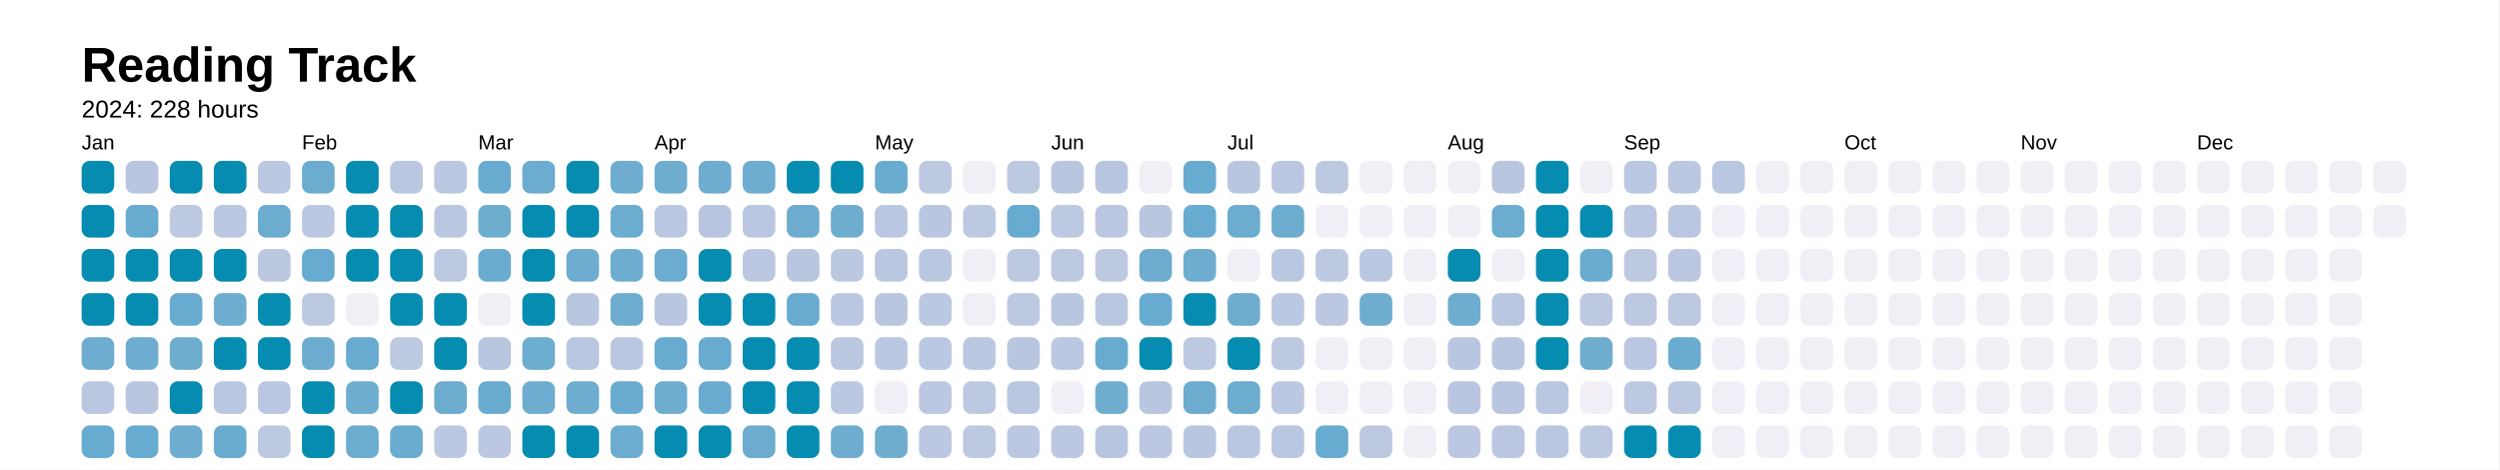
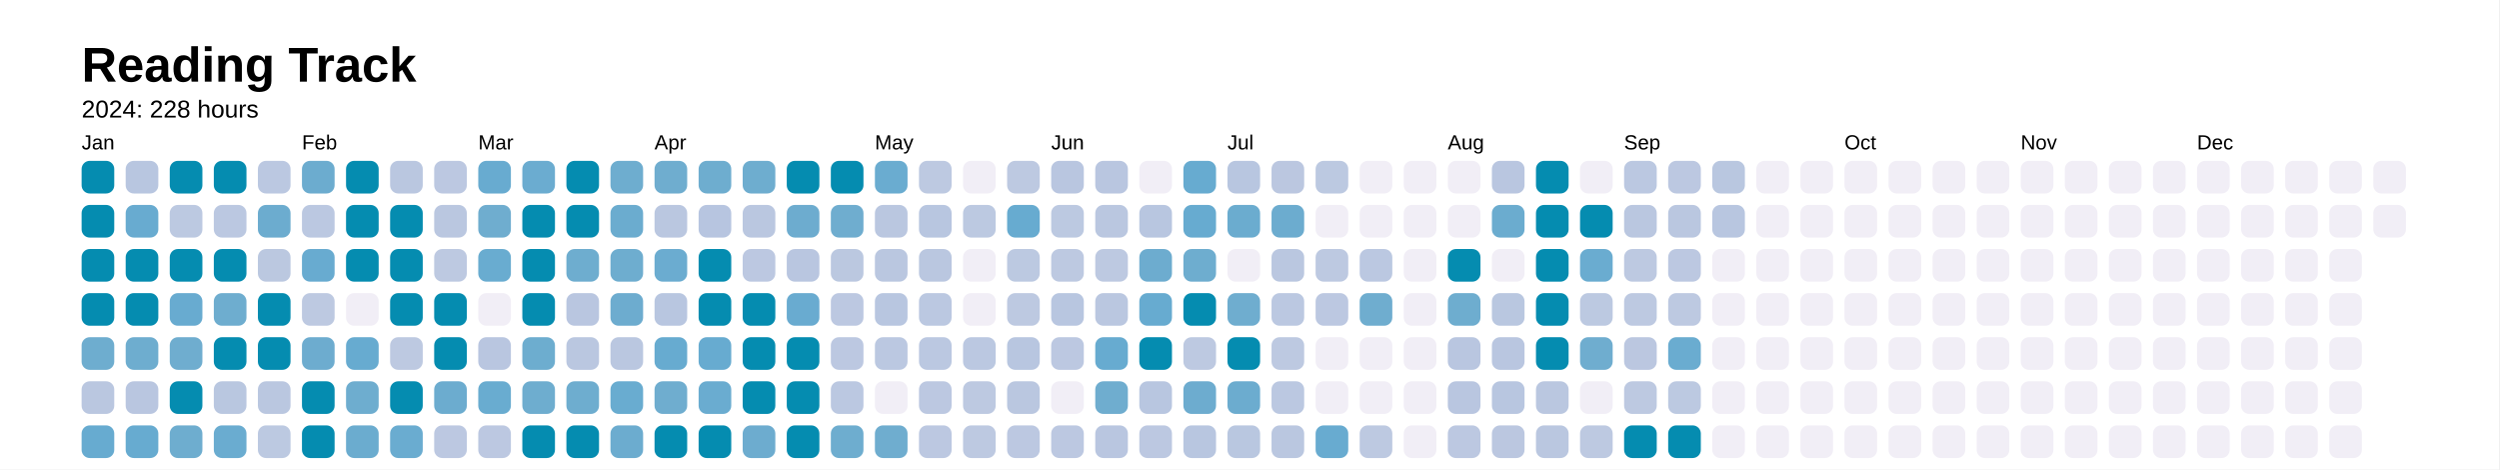
<svg xmlns="http://www.w3.org/2000/svg" baseProfile="full" height="57.5mm" version="1.1" viewBox="0,0,306.2,57.5" width="306.2mm">
  <defs />
  <rect fill="#FFFFFF" height="57.5" width="306.2" x="0" y="0" />
  <text fill="#000000" style="font-size:6px; font-family:Arial; font-weight:bold;" x="10" y="10">Reading Track</text>
  <text fill="#000000" style="font-size:3px; font-family:Arial;" x="10" y="14.4">2024: 228 hours</text>
  <text fill="#000000" style="font-size:2.5px; font-family:Arial" x="10" y="18.3">Jan</text>
  <rect fill="#058cb0" height="4" rx="1" ry="1" width="4" x="10" y="19.7" />
  <rect fill="#058cb0" height="4" rx="1" ry="1" width="4" x="10" y="25.1" />
  <rect fill="#058cb0" height="4" rx="1" ry="1" width="4" x="10" y="30.5" />
  <rect fill="#058cb0" height="4" rx="1" ry="1" width="4" x="10" y="35.9" />
  <rect fill="#6eadcf" height="4" rx="1" ry="1" width="4" x="10" y="41.3" />
  <rect fill="#bac7e0" height="4" rx="1" ry="1" width="4" x="10" y="46.7" />
  <rect fill="#67abd0" height="4" rx="1" ry="1" width="4" x="10" y="52.1" />
  <rect fill="#b8c6e0" height="4" rx="1" ry="1" width="4" x="15.4" y="19.7" />
  <rect fill="#68abd0" height="4" rx="1" ry="1" width="4" x="15.4" y="25.1" />
  <rect fill="#058cb0" height="4" rx="1" ry="1" width="4" x="15.4" y="30.5" />
  <rect fill="#058cb0" height="4" rx="1" ry="1" width="4" x="15.4" y="35.9" />
  <rect fill="#6eadcf" height="4" rx="1" ry="1" width="4" x="15.4" y="41.3" />
  <rect fill="#b9c6e0" height="4" rx="1" ry="1" width="4" x="15.4" y="46.7" />
  <rect fill="#67abd0" height="4" rx="1" ry="1" width="4" x="15.4" y="52.1" />
  <rect fill="#058cb0" height="4" rx="1" ry="1" width="4" x="20.8" y="19.7" />
  <rect fill="#bcc9e1" height="4" rx="1" ry="1" width="4" x="20.8" y="25.1" />
  <rect fill="#058cb0" height="4" rx="1" ry="1" width="4" x="20.8" y="30.5" />
  <rect fill="#68abd0" height="4" rx="1" ry="1" width="4" x="20.8" y="35.9" />
  <rect fill="#6fadcf" height="4" rx="1" ry="1" width="4" x="20.8" y="41.3" />
  <rect fill="#058cb0" height="4" rx="1" ry="1" width="4" x="20.8" y="46.7" />
  <rect fill="#6eadcf" height="4" rx="1" ry="1" width="4" x="20.8" y="52.1" />
  <rect fill="#058cb0" height="4" rx="1" ry="1" width="4" x="26.2" y="19.7" />
  <rect fill="#bbc8e1" height="4" rx="1" ry="1" width="4" x="26.2" y="25.1" />
  <rect fill="#058cb0" height="4" rx="1" ry="1" width="4" x="26.2" y="30.5" />
  <rect fill="#6eadcf" height="4" rx="1" ry="1" width="4" x="26.2" y="35.9" />
  <rect fill="#058cb0" height="4" rx="1" ry="1" width="4" x="26.2" y="41.3" />
  <rect fill="#b9c7e0" height="4" rx="1" ry="1" width="4" x="26.2" y="46.7" />
  <rect fill="#6aacd0" height="4" rx="1" ry="1" width="4" x="26.2" y="52.1" />
  <rect fill="#bbc8e1" height="4" rx="1" ry="1" width="4" x="31.6" y="19.7" />
  <rect fill="#6caccf" height="4" rx="1" ry="1" width="4" x="31.6" y="25.1" />
  <rect fill="#bbc8e0" height="4" rx="1" ry="1" width="4" x="31.6" y="30.5" />
  <rect fill="#058cb0" height="4" rx="1" ry="1" width="4" x="31.6" y="35.9" />
  <rect fill="#058cb0" height="4" rx="1" ry="1" width="4" x="31.6" y="41.3" />
  <rect fill="#bac7e0" height="4" rx="1" ry="1" width="4" x="31.6" y="46.7" />
  <rect fill="#bcc9e1" height="4" rx="1" ry="1" width="4" x="31.6" y="52.1" />
  <text fill="#000000" style="font-size:2.5px; font-family:Arial" x="37.0" y="18.3">Feb</text>
  <rect fill="#6caccf" height="4" rx="1" ry="1" width="4" x="37.0" y="19.7" />
  <rect fill="#bbc8e1" height="4" rx="1" ry="1" width="4" x="37.0" y="25.1" />
  <rect fill="#68abd0" height="4" rx="1" ry="1" width="4" x="37.0" y="30.5" />
  <rect fill="#bdc9e1" height="4" rx="1" ry="1" width="4" x="37.0" y="35.9" />
  <rect fill="#6daccf" height="4" rx="1" ry="1" width="4" x="37.0" y="41.3" />
  <rect fill="#058cb0" height="4" rx="1" ry="1" width="4" x="37.0" y="46.7" />
  <rect fill="#058cb0" height="4" rx="1" ry="1" width="4" x="37.0" y="52.1" />
  <rect fill="#058cb0" height="4" rx="1" ry="1" width="4" x="42.4" y="19.7" />
  <rect fill="#058cb0" height="4" rx="1" ry="1" width="4" x="42.4" y="25.1" />
  <rect fill="#058cb0" height="4" rx="1" ry="1" width="4" x="42.4" y="30.5" />
  <rect fill="#f1eef6" height="4" rx="1" ry="1" width="4" x="42.4" y="35.9" />
  <rect fill="#67abd0" height="4" rx="1" ry="1" width="4" x="42.4" y="41.3" />
  <rect fill="#6eadcf" height="4" rx="1" ry="1" width="4" x="42.4" y="46.7" />
  <rect fill="#6baccf" height="4" rx="1" ry="1" width="4" x="42.4" y="52.1" />
  <rect fill="#bac7e0" height="4" rx="1" ry="1" width="4" x="47.8" y="19.7" />
  <rect fill="#058cb0" height="4" rx="1" ry="1" width="4" x="47.8" y="25.1" />
  <rect fill="#058cb0" height="4" rx="1" ry="1" width="4" x="47.8" y="30.5" />
  <rect fill="#058cb0" height="4" rx="1" ry="1" width="4" x="47.8" y="35.9" />
  <rect fill="#bdc9e1" height="4" rx="1" ry="1" width="4" x="47.8" y="41.3" />
  <rect fill="#058cb0" height="4" rx="1" ry="1" width="4" x="47.8" y="46.7" />
  <rect fill="#6aacd0" height="4" rx="1" ry="1" width="4" x="47.8" y="52.1" />
  <rect fill="#bcc8e1" height="4" rx="1" ry="1" width="4" x="53.2" y="19.7" />
  <rect fill="#bac7e0" height="4" rx="1" ry="1" width="4" x="53.2" y="25.1" />
  <rect fill="#bdc9e1" height="4" rx="1" ry="1" width="4" x="53.2" y="30.5" />
  <rect fill="#058cb0" height="4" rx="1" ry="1" width="4" x="53.2" y="35.9" />
  <rect fill="#058cb0" height="4" rx="1" ry="1" width="4" x="53.2" y="41.3" />
  <rect fill="#6caccf" height="4" rx="1" ry="1" width="4" x="53.2" y="46.7" />
  <rect fill="#bcc8e1" height="4" rx="1" ry="1" width="4" x="53.2" y="52.1" />
  <text fill="#000000" style="font-size:2.5px; font-family:Arial" x="58.6" y="18.3">Mar</text>
  <rect fill="#68abd0" height="4" rx="1" ry="1" width="4" x="58.6" y="19.7" />
  <rect fill="#6fadcf" height="4" rx="1" ry="1" width="4" x="58.6" y="25.1" />
  <rect fill="#69acd0" height="4" rx="1" ry="1" width="4" x="58.6" y="30.5" />
  <rect fill="#f1eef6" height="4" rx="1" ry="1" width="4" x="58.6" y="35.9" />
  <rect fill="#b9c6e0" height="4" rx="1" ry="1" width="4" x="58.6" y="41.3" />
  <rect fill="#69acd0" height="4" rx="1" ry="1" width="4" x="58.6" y="46.7" />
  <rect fill="#bcc8e1" height="4" rx="1" ry="1" width="4" x="58.6" y="52.1" />
  <rect fill="#6bacd0" height="4" rx="1" ry="1" width="4" x="64" y="19.7" />
  <rect fill="#058cb0" height="4" rx="1" ry="1" width="4" x="64" y="25.1" />
  <rect fill="#058cb0" height="4" rx="1" ry="1" width="4" x="64" y="30.5" />
  <rect fill="#058cb0" height="4" rx="1" ry="1" width="4" x="64" y="35.9" />
  <rect fill="#6dadcf" height="4" rx="1" ry="1" width="4" x="64" y="41.3" />
  <rect fill="#6eadcf" height="4" rx="1" ry="1" width="4" x="64" y="46.7" />
  <rect fill="#058cb0" height="4" rx="1" ry="1" width="4" x="64" y="52.1" />
  <rect fill="#058cb0" height="4" rx="1" ry="1" width="4" x="69.4" y="19.7" />
  <rect fill="#058cb0" height="4" rx="1" ry="1" width="4" x="69.4" y="25.1" />
  <rect fill="#6eadcf" height="4" rx="1" ry="1" width="4" x="69.4" y="30.5" />
  <rect fill="#b9c6e0" height="4" rx="1" ry="1" width="4" x="69.4" y="35.9" />
  <rect fill="#bac7e0" height="4" rx="1" ry="1" width="4" x="69.4" y="41.3" />
  <rect fill="#6eadcf" height="4" rx="1" ry="1" width="4" x="69.4" y="46.7" />
  <rect fill="#058cb0" height="4" rx="1" ry="1" width="4" x="69.4" y="52.1" />
  <rect fill="#6eadcf" height="4" rx="1" ry="1" width="4" x="74.8" y="19.7" />
  <rect fill="#6baccf" height="4" rx="1" ry="1" width="4" x="74.8" y="25.1" />
  <rect fill="#6eadcf" height="4" rx="1" ry="1" width="4" x="74.8" y="30.5" />
  <rect fill="#6daccf" height="4" rx="1" ry="1" width="4" x="74.8" y="35.9" />
  <rect fill="#bac7e0" height="4" rx="1" ry="1" width="4" x="74.8" y="41.3" />
  <rect fill="#69acd0" height="4" rx="1" ry="1" width="4" x="74.8" y="46.7" />
  <rect fill="#6caccf" height="4" rx="1" ry="1" width="4" x="74.8" y="52.1" />
  <text fill="#000000" style="font-size:2.5px; font-family:Arial" x="80.2" y="18.3">Apr</text>
  <rect fill="#6fadcf" height="4" rx="1" ry="1" width="4" x="80.2" y="19.7" />
  <rect fill="#bac7e0" height="4" rx="1" ry="1" width="4" x="80.2" y="25.1" />
  <rect fill="#6bacd0" height="4" rx="1" ry="1" width="4" x="80.2" y="30.5" />
  <rect fill="#b8c6e0" height="4" rx="1" ry="1" width="4" x="80.2" y="35.9" />
  <rect fill="#67abd0" height="4" rx="1" ry="1" width="4" x="80.2" y="41.3" />
  <rect fill="#6fadcf" height="4" rx="1" ry="1" width="4" x="80.2" y="46.7" />
  <rect fill="#058cb0" height="4" rx="1" ry="1" width="4" x="80.2" y="52.1" />
  <rect fill="#6eadcf" height="4" rx="1" ry="1" width="4" x="85.6" y="19.7" />
  <rect fill="#b7c5e0" height="4" rx="1" ry="1" width="4" x="85.6" y="25.1" />
  <rect fill="#058cb0" height="4" rx="1" ry="1" width="4" x="85.6" y="30.5" />
  <rect fill="#058cb0" height="4" rx="1" ry="1" width="4" x="85.6" y="35.9" />
  <rect fill="#67abd0" height="4" rx="1" ry="1" width="4" x="85.6" y="41.3" />
  <rect fill="#6aacd0" height="4" rx="1" ry="1" width="4" x="85.6" y="46.7" />
  <rect fill="#058cb0" height="4" rx="1" ry="1" width="4" x="85.6" y="52.1" />
  <rect fill="#6eadcf" height="4" rx="1" ry="1" width="4" x="91" y="19.7" />
  <rect fill="#bac7e0" height="4" rx="1" ry="1" width="4" x="91" y="25.1" />
  <rect fill="#bcc8e1" height="4" rx="1" ry="1" width="4" x="91" y="30.5" />
  <rect fill="#058cb0" height="4" rx="1" ry="1" width="4" x="91" y="35.9" />
  <rect fill="#058cb0" height="4" rx="1" ry="1" width="4" x="91" y="41.3" />
  <rect fill="#058cb0" height="4" rx="1" ry="1" width="4" x="91" y="46.7" />
  <rect fill="#6daccf" height="4" rx="1" ry="1" width="4" x="91" y="52.1" />
  <rect fill="#058cb0" height="4" rx="1" ry="1" width="4" x="96.4" y="19.7" />
  <rect fill="#6daccf" height="4" rx="1" ry="1" width="4" x="96.4" y="25.1" />
  <rect fill="#b9c6e0" height="4" rx="1" ry="1" width="4" x="96.4" y="30.5" />
  <rect fill="#69abd0" height="4" rx="1" ry="1" width="4" x="96.4" y="35.9" />
  <rect fill="#058cb0" height="4" rx="1" ry="1" width="4" x="96.4" y="41.3" />
  <rect fill="#058cb0" height="4" rx="1" ry="1" width="4" x="96.4" y="46.7" />
  <rect fill="#058cb0" height="4" rx="1" ry="1" width="4" x="96.4" y="52.1" />
  <rect fill="#058cb0" height="4" rx="1" ry="1" width="4" x="101.8" y="19.7" />
  <rect fill="#6fadcf" height="4" rx="1" ry="1" width="4" x="101.8" y="25.1" />
  <rect fill="#bbc8e0" height="4" rx="1" ry="1" width="4" x="101.8" y="30.5" />
  <rect fill="#bcc8e1" height="4" rx="1" ry="1" width="4" x="101.8" y="35.9" />
  <rect fill="#bcc8e1" height="4" rx="1" ry="1" width="4" x="101.8" y="41.3" />
  <rect fill="#bbc8e1" height="4" rx="1" ry="1" width="4" x="101.8" y="46.7" />
  <rect fill="#6eadcf" height="4" rx="1" ry="1" width="4" x="101.8" y="52.1" />
  <text fill="#000000" style="font-size:2.5px; font-family:Arial" x="107.2" y="18.3">May</text>
  <rect fill="#6aacd0" height="4" rx="1" ry="1" width="4" x="107.2" y="19.7" />
  <rect fill="#bac7e0" height="4" rx="1" ry="1" width="4" x="107.2" y="25.1" />
  <rect fill="#bac7e0" height="4" rx="1" ry="1" width="4" x="107.2" y="30.5" />
  <rect fill="#b8c6e0" height="4" rx="1" ry="1" width="4" x="107.2" y="35.9" />
  <rect fill="#bbc8e1" height="4" rx="1" ry="1" width="4" x="107.2" y="41.3" />
  <rect fill="#f1eef6" height="4" rx="1" ry="1" width="4" x="107.2" y="46.7" />
  <rect fill="#6fadcf" height="4" rx="1" ry="1" width="4" x="107.2" y="52.1" />
  <rect fill="#bdc9e1" height="4" rx="1" ry="1" width="4" x="112.6" y="19.7" />
  <rect fill="#b8c6e0" height="4" rx="1" ry="1" width="4" x="112.6" y="25.1" />
  <rect fill="#bac7e0" height="4" rx="1" ry="1" width="4" x="112.6" y="30.5" />
  <rect fill="#bbc8e1" height="4" rx="1" ry="1" width="4" x="112.6" y="35.9" />
  <rect fill="#bbc8e1" height="4" rx="1" ry="1" width="4" x="112.6" y="41.3" />
  <rect fill="#bcc8e1" height="4" rx="1" ry="1" width="4" x="112.6" y="46.7" />
  <rect fill="#bcc8e1" height="4" rx="1" ry="1" width="4" x="112.6" y="52.1" />
  <rect fill="#f1eef6" height="4" rx="1" ry="1" width="4" x="118" y="19.7" />
  <rect fill="#bcc9e1" height="4" rx="1" ry="1" width="4" x="118" y="25.1" />
  <rect fill="#f1eef6" height="4" rx="1" ry="1" width="4" x="118" y="30.5" />
  <rect fill="#f1eef6" height="4" rx="1" ry="1" width="4" x="118" y="35.9" />
  <rect fill="#bbc8e1" height="4" rx="1" ry="1" width="4" x="118" y="41.3" />
  <rect fill="#bdc9e1" height="4" rx="1" ry="1" width="4" x="118" y="46.7" />
  <rect fill="#bdc9e1" height="4" rx="1" ry="1" width="4" x="118" y="52.1" />
  <rect fill="#bdc9e1" height="4" rx="1" ry="1" width="4" x="123.4" y="19.7" />
  <rect fill="#67abd0" height="4" rx="1" ry="1" width="4" x="123.4" y="25.1" />
  <rect fill="#bcc9e1" height="4" rx="1" ry="1" width="4" x="123.4" y="30.5" />
  <rect fill="#bdc9e1" height="4" rx="1" ry="1" width="4" x="123.4" y="35.9" />
  <rect fill="#b8c6e0" height="4" rx="1" ry="1" width="4" x="123.4" y="41.3" />
  <rect fill="#bac7e0" height="4" rx="1" ry="1" width="4" x="123.4" y="46.7" />
  <rect fill="#bcc8e1" height="4" rx="1" ry="1" width="4" x="123.4" y="52.1" />
  <text fill="#000000" style="font-size:2.5px; font-family:Arial" x="128.8" y="18.3">Jun</text>
  <rect fill="#b9c6e0" height="4" rx="1" ry="1" width="4" x="128.8" y="19.7" />
  <rect fill="#bcc9e1" height="4" rx="1" ry="1" width="4" x="128.8" y="25.1" />
  <rect fill="#bdc9e1" height="4" rx="1" ry="1" width="4" x="128.8" y="30.5" />
  <rect fill="#b8c6e0" height="4" rx="1" ry="1" width="4" x="128.8" y="35.9" />
  <rect fill="#bcc8e1" height="4" rx="1" ry="1" width="4" x="128.8" y="41.3" />
  <rect fill="#f1eef6" height="4" rx="1" ry="1" width="4" x="128.8" y="46.7" />
  <rect fill="#bcc8e1" height="4" rx="1" ry="1" width="4" x="128.8" y="52.1" />
  <rect fill="#b9c6e0" height="4" rx="1" ry="1" width="4" x="134.2" y="19.7" />
  <rect fill="#bac7e0" height="4" rx="1" ry="1" width="4" x="134.2" y="25.1" />
  <rect fill="#bdc9e1" height="4" rx="1" ry="1" width="4" x="134.2" y="30.5" />
  <rect fill="#bac7e0" height="4" rx="1" ry="1" width="4" x="134.2" y="35.9" />
  <rect fill="#67abd0" height="4" rx="1" ry="1" width="4" x="134.2" y="41.3" />
  <rect fill="#6fadcf" height="4" rx="1" ry="1" width="4" x="134.2" y="46.7" />
  <rect fill="#b9c6e0" height="4" rx="1" ry="1" width="4" x="134.2" y="52.1" />
  <rect fill="#f1eef6" height="4" rx="1" ry="1" width="4" x="139.6" y="19.7" />
  <rect fill="#b8c6e0" height="4" rx="1" ry="1" width="4" x="139.6" y="25.1" />
  <rect fill="#6daccf" height="4" rx="1" ry="1" width="4" x="139.6" y="30.5" />
  <rect fill="#67abd0" height="4" rx="1" ry="1" width="4" x="139.6" y="35.9" />
  <rect fill="#058cb0" height="4" rx="1" ry="1" width="4" x="139.6" y="41.3" />
  <rect fill="#b8c6e0" height="4" rx="1" ry="1" width="4" x="139.6" y="46.7" />
  <rect fill="#bcc8e1" height="4" rx="1" ry="1" width="4" x="139.6" y="52.1" />
  <rect fill="#67abd0" height="4" rx="1" ry="1" width="4" x="145" y="19.7" />
  <rect fill="#67abd0" height="4" rx="1" ry="1" width="4" x="145" y="25.1" />
  <rect fill="#6eadcf" height="4" rx="1" ry="1" width="4" x="145" y="30.5" />
  <rect fill="#058cb0" height="4" rx="1" ry="1" width="4" x="145" y="35.9" />
  <rect fill="#bdc9e1" height="4" rx="1" ry="1" width="4" x="145" y="41.3" />
  <rect fill="#6daccf" height="4" rx="1" ry="1" width="4" x="145" y="46.7" />
  <rect fill="#b8c6e0" height="4" rx="1" ry="1" width="4" x="145" y="52.1" />
  <text fill="#000000" style="font-size:2.5px; font-family:Arial" x="150.4" y="18.3">Jul</text>
  <rect fill="#b8c6e0" height="4" rx="1" ry="1" width="4" x="150.4" y="19.7" />
  <rect fill="#6baccf" height="4" rx="1" ry="1" width="4" x="150.4" y="25.1" />
  <rect fill="#f1eef6" height="4" rx="1" ry="1" width="4" x="150.4" y="30.5" />
  <rect fill="#6fadcf" height="4" rx="1" ry="1" width="4" x="150.4" y="35.9" />
  <rect fill="#058cb0" height="4" rx="1" ry="1" width="4" x="150.4" y="41.3" />
  <rect fill="#6caccf" height="4" rx="1" ry="1" width="4" x="150.4" y="46.7" />
  <rect fill="#b9c7e0" height="4" rx="1" ry="1" width="4" x="150.4" y="52.1" />
  <rect fill="#bbc7e0" height="4" rx="1" ry="1" width="4" x="155.8" y="19.7" />
  <rect fill="#6caccf" height="4" rx="1" ry="1" width="4" x="155.8" y="25.1" />
  <rect fill="#bac7e0" height="4" rx="1" ry="1" width="4" x="155.8" y="30.5" />
  <rect fill="#bbc8e1" height="4" rx="1" ry="1" width="4" x="155.8" y="35.9" />
  <rect fill="#bdc9e1" height="4" rx="1" ry="1" width="4" x="155.8" y="41.3" />
  <rect fill="#bbc8e1" height="4" rx="1" ry="1" width="4" x="155.8" y="46.7" />
  <rect fill="#bac7e0" height="4" rx="1" ry="1" width="4" x="155.8" y="52.1" />
  <rect fill="#bcc9e1" height="4" rx="1" ry="1" width="4" x="161.2" y="19.7" />
  <rect fill="#f1eef6" height="4" rx="1" ry="1" width="4" x="161.2" y="25.1" />
  <rect fill="#bdc9e1" height="4" rx="1" ry="1" width="4" x="161.2" y="30.5" />
  <rect fill="#bcc8e1" height="4" rx="1" ry="1" width="4" x="161.2" y="35.9" />
  <rect fill="#f1eef6" height="4" rx="1" ry="1" width="4" x="161.2" y="41.3" />
  <rect fill="#f1eef6" height="4" rx="1" ry="1" width="4" x="161.2" y="46.7" />
  <rect fill="#68abd0" height="4" rx="1" ry="1" width="4" x="161.2" y="52.1" />
  <rect fill="#f1eef6" height="4" rx="1" ry="1" width="4" x="166.6" y="19.7" />
  <rect fill="#f1eef6" height="4" rx="1" ry="1" width="4" x="166.6" y="25.1" />
  <rect fill="#bbc8e1" height="4" rx="1" ry="1" width="4" x="166.6" y="30.5" />
  <rect fill="#6fadcf" height="4" rx="1" ry="1" width="4" x="166.6" y="35.9" />
  <rect fill="#f1eef6" height="4" rx="1" ry="1" width="4" x="166.6" y="41.3" />
  <rect fill="#f1eef6" height="4" rx="1" ry="1" width="4" x="166.6" y="46.7" />
  <rect fill="#bdc9e1" height="4" rx="1" ry="1" width="4" x="166.6" y="52.1" />
  <rect fill="#f1eef6" height="4" rx="1" ry="1" width="4" x="172" y="19.7" />
  <rect fill="#f1eef6" height="4" rx="1" ry="1" width="4" x="172" y="25.1" />
  <rect fill="#f1eef6" height="4" rx="1" ry="1" width="4" x="172" y="30.5" />
  <rect fill="#f1eef6" height="4" rx="1" ry="1" width="4" x="172" y="35.9" />
  <rect fill="#f1eef6" height="4" rx="1" ry="1" width="4" x="172" y="41.3" />
  <rect fill="#f1eef6" height="4" rx="1" ry="1" width="4" x="172" y="46.7" />
  <rect fill="#f1eef6" height="4" rx="1" ry="1" width="4" x="172" y="52.1" />
  <text fill="#000000" style="font-size:2.5px; font-family:Arial" x="177.4" y="18.3">Aug</text>
  <rect fill="#f1eef6" height="4" rx="1" ry="1" width="4" x="177.4" y="19.7" />
  <rect fill="#f1eef6" height="4" rx="1" ry="1" width="4" x="177.4" y="25.1" />
  <rect fill="#058cb0" height="4" rx="1" ry="1" width="4" x="177.4" y="30.5" />
  <rect fill="#6eadcf" height="4" rx="1" ry="1" width="4" x="177.4" y="35.9" />
  <rect fill="#b9c6e0" height="4" rx="1" ry="1" width="4" x="177.4" y="41.3" />
  <rect fill="#b9c6e0" height="4" rx="1" ry="1" width="4" x="177.4" y="46.7" />
  <rect fill="#bcc8e1" height="4" rx="1" ry="1" width="4" x="177.4" y="52.1" />
  <rect fill="#b9c6e0" height="4" rx="1" ry="1" width="4" x="182.8" y="19.7" />
  <rect fill="#6baccf" height="4" rx="1" ry="1" width="4" x="182.8" y="25.1" />
  <rect fill="#f1eef6" height="4" rx="1" ry="1" width="4" x="182.8" y="30.5" />
  <rect fill="#b9c7e0" height="4" rx="1" ry="1" width="4" x="182.8" y="35.9" />
  <rect fill="#b9c6e0" height="4" rx="1" ry="1" width="4" x="182.8" y="41.3" />
  <rect fill="#b8c6e0" height="4" rx="1" ry="1" width="4" x="182.8" y="46.7" />
  <rect fill="#bbc7e0" height="4" rx="1" ry="1" width="4" x="182.8" y="52.1" />
  <rect fill="#058cb0" height="4" rx="1" ry="1" width="4" x="188.2" y="19.7" />
  <rect fill="#058cb0" height="4" rx="1" ry="1" width="4" x="188.2" y="25.1" />
  <rect fill="#058cb0" height="4" rx="1" ry="1" width="4" x="188.2" y="30.5" />
  <rect fill="#058cb0" height="4" rx="1" ry="1" width="4" x="188.2" y="35.9" />
  <rect fill="#058cb0" height="4" rx="1" ry="1" width="4" x="188.2" y="41.3" />
  <rect fill="#bac7e0" height="4" rx="1" ry="1" width="4" x="188.2" y="46.7" />
  <rect fill="#bac7e0" height="4" rx="1" ry="1" width="4" x="188.2" y="52.1" />
  <rect fill="#f1eef6" height="4" rx="1" ry="1" width="4" x="193.6" y="19.7" />
  <rect fill="#058cb0" height="4" rx="1" ry="1" width="4" x="193.6" y="25.1" />
  <rect fill="#6aacd0" height="4" rx="1" ry="1" width="4" x="193.6" y="30.5" />
  <rect fill="#bcc9e1" height="4" rx="1" ry="1" width="4" x="193.6" y="35.9" />
  <rect fill="#6fadcf" height="4" rx="1" ry="1" width="4" x="193.6" y="41.3" />
  <rect fill="#f1eef6" height="4" rx="1" ry="1" width="4" x="193.6" y="46.7" />
  <rect fill="#bdc9e1" height="4" rx="1" ry="1" width="4" x="193.6" y="52.1" />
  <text fill="#000000" style="font-size:2.5px; font-family:Arial" x="199" y="18.3">Sep</text>
  <rect fill="#bbc8e1" height="4" rx="1" ry="1" width="4" x="199" y="19.7" />
  <rect fill="#bac7e0" height="4" rx="1" ry="1" width="4" x="199" y="25.1" />
  <rect fill="#bdc9e1" height="4" rx="1" ry="1" width="4" x="199" y="30.5" />
  <rect fill="#bdc9e1" height="4" rx="1" ry="1" width="4" x="199" y="35.9" />
  <rect fill="#bbc7e0" height="4" rx="1" ry="1" width="4" x="199" y="41.3" />
  <rect fill="#bdc9e1" height="4" rx="1" ry="1" width="4" x="199" y="46.7" />
  <rect fill="#058cb0" height="4" rx="1" ry="1" width="4" x="199" y="52.1" />
  <rect fill="#bcc8e1" height="4" rx="1" ry="1" width="4" x="204.4" y="19.7" />
  <rect fill="#bac7e0" height="4" rx="1" ry="1" width="4" x="204.4" y="25.1" />
  <rect fill="#bcc8e1" height="4" rx="1" ry="1" width="4" x="204.4" y="30.5" />
  <rect fill="#bdc9e1" height="4" rx="1" ry="1" width="4" x="204.4" y="35.9" />
  <rect fill="#6aacd0" height="4" rx="1" ry="1" width="4" x="204.4" y="41.3" />
  <rect fill="#bcc9e1" height="4" rx="1" ry="1" width="4" x="204.4" y="46.7" />
  <rect fill="#058cb0" height="4" rx="1" ry="1" width="4" x="204.4" y="52.1" />
  <rect fill="#b9c7e0" height="4" rx="1" ry="1" width="4" x="209.8" y="19.7" />
-   <rect fill="#f1eef6" height="4" rx="1" ry="1" width="4" x="209.8" y="25.1" />
+   <rect fill="#b8c6e0" height="4" rx="1" ry="1" width="4" x="209.8" y="25.1" />
  <rect fill="#f1eef6" height="4" rx="1" ry="1" width="4" x="209.8" y="30.5" />
  <rect fill="#f1eef6" height="4" rx="1" ry="1" width="4" x="209.8" y="35.9" />
  <rect fill="#f1eef6" height="4" rx="1" ry="1" width="4" x="209.8" y="41.3" />
  <rect fill="#f1eef6" height="4" rx="1" ry="1" width="4" x="209.8" y="46.7" />
  <rect fill="#f1eef6" height="4" rx="1" ry="1" width="4" x="209.8" y="52.1" />
  <rect fill="#f1eef6" height="4" rx="1" ry="1" width="4" x="215.2" y="19.7" />
  <rect fill="#f1eef6" height="4" rx="1" ry="1" width="4" x="215.2" y="25.1" />
  <rect fill="#f1eef6" height="4" rx="1" ry="1" width="4" x="215.2" y="30.5" />
  <rect fill="#f1eef6" height="4" rx="1" ry="1" width="4" x="215.2" y="35.9" />
  <rect fill="#f1eef6" height="4" rx="1" ry="1" width="4" x="215.2" y="41.3" />
  <rect fill="#f1eef6" height="4" rx="1" ry="1" width="4" x="215.2" y="46.7" />
  <rect fill="#f1eef6" height="4" rx="1" ry="1" width="4" x="215.2" y="52.1" />
  <rect fill="#f1eef6" height="4" rx="1" ry="1" width="4" x="220.6" y="19.7" />
  <rect fill="#f1eef6" height="4" rx="1" ry="1" width="4" x="220.6" y="25.1" />
  <rect fill="#f1eef6" height="4" rx="1" ry="1" width="4" x="220.6" y="30.5" />
  <rect fill="#f1eef6" height="4" rx="1" ry="1" width="4" x="220.6" y="35.9" />
  <rect fill="#f1eef6" height="4" rx="1" ry="1" width="4" x="220.6" y="41.3" />
  <rect fill="#f1eef6" height="4" rx="1" ry="1" width="4" x="220.6" y="46.7" />
  <rect fill="#f1eef6" height="4" rx="1" ry="1" width="4" x="220.6" y="52.1" />
  <text fill="#000000" style="font-size:2.5px; font-family:Arial" x="226" y="18.3">Oct</text>
  <rect fill="#f1eef6" height="4" rx="1" ry="1" width="4" x="226" y="19.7" />
  <rect fill="#f1eef6" height="4" rx="1" ry="1" width="4" x="226" y="25.1" />
  <rect fill="#f1eef6" height="4" rx="1" ry="1" width="4" x="226" y="30.5" />
  <rect fill="#f1eef6" height="4" rx="1" ry="1" width="4" x="226" y="35.9" />
  <rect fill="#f1eef6" height="4" rx="1" ry="1" width="4" x="226" y="41.3" />
  <rect fill="#f1eef6" height="4" rx="1" ry="1" width="4" x="226" y="46.7" />
  <rect fill="#f1eef6" height="4" rx="1" ry="1" width="4" x="226" y="52.1" />
  <rect fill="#f1eef6" height="4" rx="1" ry="1" width="4" x="231.4" y="19.7" />
  <rect fill="#f1eef6" height="4" rx="1" ry="1" width="4" x="231.4" y="25.1" />
  <rect fill="#f1eef6" height="4" rx="1" ry="1" width="4" x="231.4" y="30.5" />
  <rect fill="#f1eef6" height="4" rx="1" ry="1" width="4" x="231.4" y="35.9" />
  <rect fill="#f1eef6" height="4" rx="1" ry="1" width="4" x="231.4" y="41.3" />
  <rect fill="#f1eef6" height="4" rx="1" ry="1" width="4" x="231.4" y="46.7" />
  <rect fill="#f1eef6" height="4" rx="1" ry="1" width="4" x="231.4" y="52.1" />
  <rect fill="#f1eef6" height="4" rx="1" ry="1" width="4" x="236.8" y="19.7" />
  <rect fill="#f1eef6" height="4" rx="1" ry="1" width="4" x="236.8" y="25.1" />
  <rect fill="#f1eef6" height="4" rx="1" ry="1" width="4" x="236.8" y="30.5" />
  <rect fill="#f1eef6" height="4" rx="1" ry="1" width="4" x="236.8" y="35.9" />
  <rect fill="#f1eef6" height="4" rx="1" ry="1" width="4" x="236.8" y="41.3" />
  <rect fill="#f1eef6" height="4" rx="1" ry="1" width="4" x="236.8" y="46.7" />
  <rect fill="#f1eef6" height="4" rx="1" ry="1" width="4" x="236.8" y="52.1" />
  <rect fill="#f1eef6" height="4" rx="1" ry="1" width="4" x="242.2" y="19.7" />
  <rect fill="#f1eef6" height="4" rx="1" ry="1" width="4" x="242.2" y="25.1" />
  <rect fill="#f1eef6" height="4" rx="1" ry="1" width="4" x="242.2" y="30.5" />
  <rect fill="#f1eef6" height="4" rx="1" ry="1" width="4" x="242.2" y="35.9" />
  <rect fill="#f1eef6" height="4" rx="1" ry="1" width="4" x="242.2" y="41.3" />
  <rect fill="#f1eef6" height="4" rx="1" ry="1" width="4" x="242.2" y="46.7" />
  <rect fill="#f1eef6" height="4" rx="1" ry="1" width="4" x="242.2" y="52.1" />
  <text fill="#000000" style="font-size:2.5px; font-family:Arial" x="247.6" y="18.3">Nov</text>
  <rect fill="#f1eef6" height="4" rx="1" ry="1" width="4" x="247.6" y="19.7" />
  <rect fill="#f1eef6" height="4" rx="1" ry="1" width="4" x="247.6" y="25.1" />
  <rect fill="#f1eef6" height="4" rx="1" ry="1" width="4" x="247.6" y="30.5" />
  <rect fill="#f1eef6" height="4" rx="1" ry="1" width="4" x="247.6" y="35.9" />
  <rect fill="#f1eef6" height="4" rx="1" ry="1" width="4" x="247.6" y="41.3" />
  <rect fill="#f1eef6" height="4" rx="1" ry="1" width="4" x="247.6" y="46.7" />
  <rect fill="#f1eef6" height="4" rx="1" ry="1" width="4" x="247.6" y="52.1" />
  <rect fill="#f1eef6" height="4" rx="1" ry="1" width="4" x="253" y="19.7" />
  <rect fill="#f1eef6" height="4" rx="1" ry="1" width="4" x="253" y="25.1" />
  <rect fill="#f1eef6" height="4" rx="1" ry="1" width="4" x="253" y="30.5" />
  <rect fill="#f1eef6" height="4" rx="1" ry="1" width="4" x="253" y="35.9" />
  <rect fill="#f1eef6" height="4" rx="1" ry="1" width="4" x="253" y="41.3" />
  <rect fill="#f1eef6" height="4" rx="1" ry="1" width="4" x="253" y="46.7" />
  <rect fill="#f1eef6" height="4" rx="1" ry="1" width="4" x="253" y="52.1" />
  <rect fill="#f1eef6" height="4" rx="1" ry="1" width="4" x="258.4" y="19.7" />
  <rect fill="#f1eef6" height="4" rx="1" ry="1" width="4" x="258.4" y="25.1" />
  <rect fill="#f1eef6" height="4" rx="1" ry="1" width="4" x="258.4" y="30.5" />
  <rect fill="#f1eef6" height="4" rx="1" ry="1" width="4" x="258.4" y="35.9" />
  <rect fill="#f1eef6" height="4" rx="1" ry="1" width="4" x="258.4" y="41.3" />
  <rect fill="#f1eef6" height="4" rx="1" ry="1" width="4" x="258.4" y="46.7" />
  <rect fill="#f1eef6" height="4" rx="1" ry="1" width="4" x="258.4" y="52.1" />
  <rect fill="#f1eef6" height="4" rx="1" ry="1" width="4" x="263.8" y="19.7" />
  <rect fill="#f1eef6" height="4" rx="1" ry="1" width="4" x="263.8" y="25.1" />
  <rect fill="#f1eef6" height="4" rx="1" ry="1" width="4" x="263.8" y="30.5" />
  <rect fill="#f1eef6" height="4" rx="1" ry="1" width="4" x="263.8" y="35.9" />
  <rect fill="#f1eef6" height="4" rx="1" ry="1" width="4" x="263.8" y="41.3" />
  <rect fill="#f1eef6" height="4" rx="1" ry="1" width="4" x="263.8" y="46.7" />
  <rect fill="#f1eef6" height="4" rx="1" ry="1" width="4" x="263.8" y="52.1" />
  <text fill="#000000" style="font-size:2.5px; font-family:Arial" x="269.2" y="18.3">Dec</text>
  <rect fill="#f1eef6" height="4" rx="1" ry="1" width="4" x="269.2" y="19.7" />
  <rect fill="#f1eef6" height="4" rx="1" ry="1" width="4" x="269.2" y="25.1" />
  <rect fill="#f1eef6" height="4" rx="1" ry="1" width="4" x="269.2" y="30.5" />
  <rect fill="#f1eef6" height="4" rx="1" ry="1" width="4" x="269.2" y="35.9" />
  <rect fill="#f1eef6" height="4" rx="1" ry="1" width="4" x="269.2" y="41.3" />
  <rect fill="#f1eef6" height="4" rx="1" ry="1" width="4" x="269.2" y="46.7" />
  <rect fill="#f1eef6" height="4" rx="1" ry="1" width="4" x="269.2" y="52.1" />
  <rect fill="#f1eef6" height="4" rx="1" ry="1" width="4" x="274.6" y="19.7" />
  <rect fill="#f1eef6" height="4" rx="1" ry="1" width="4" x="274.6" y="25.1" />
  <rect fill="#f1eef6" height="4" rx="1" ry="1" width="4" x="274.6" y="30.5" />
  <rect fill="#f1eef6" height="4" rx="1" ry="1" width="4" x="274.6" y="35.9" />
  <rect fill="#f1eef6" height="4" rx="1" ry="1" width="4" x="274.6" y="41.3" />
  <rect fill="#f1eef6" height="4" rx="1" ry="1" width="4" x="274.6" y="46.7" />
  <rect fill="#f1eef6" height="4" rx="1" ry="1" width="4" x="274.6" y="52.1" />
  <rect fill="#f1eef6" height="4" rx="1" ry="1" width="4" x="280" y="19.7" />
  <rect fill="#f1eef6" height="4" rx="1" ry="1" width="4" x="280" y="25.1" />
  <rect fill="#f1eef6" height="4" rx="1" ry="1" width="4" x="280" y="30.5" />
  <rect fill="#f1eef6" height="4" rx="1" ry="1" width="4" x="280" y="35.9" />
  <rect fill="#f1eef6" height="4" rx="1" ry="1" width="4" x="280" y="41.3" />
  <rect fill="#f1eef6" height="4" rx="1" ry="1" width="4" x="280" y="46.7" />
  <rect fill="#f1eef6" height="4" rx="1" ry="1" width="4" x="280" y="52.1" />
  <rect fill="#f1eef6" height="4" rx="1" ry="1" width="4" x="285.4" y="19.7" />
  <rect fill="#f1eef6" height="4" rx="1" ry="1" width="4" x="285.4" y="25.1" />
  <rect fill="#f1eef6" height="4" rx="1" ry="1" width="4" x="285.4" y="30.5" />
  <rect fill="#f1eef6" height="4" rx="1" ry="1" width="4" x="285.4" y="35.9" />
  <rect fill="#f1eef6" height="4" rx="1" ry="1" width="4" x="285.4" y="41.3" />
  <rect fill="#f1eef6" height="4" rx="1" ry="1" width="4" x="285.4" y="46.7" />
  <rect fill="#f1eef6" height="4" rx="1" ry="1" width="4" x="285.4" y="52.1" />
  <rect fill="#f1eef6" height="4" rx="1" ry="1" width="4" x="290.8" y="19.7" />
  <rect fill="#f1eef6" height="4" rx="1" ry="1" width="4" x="290.8" y="25.1" />
</svg>
